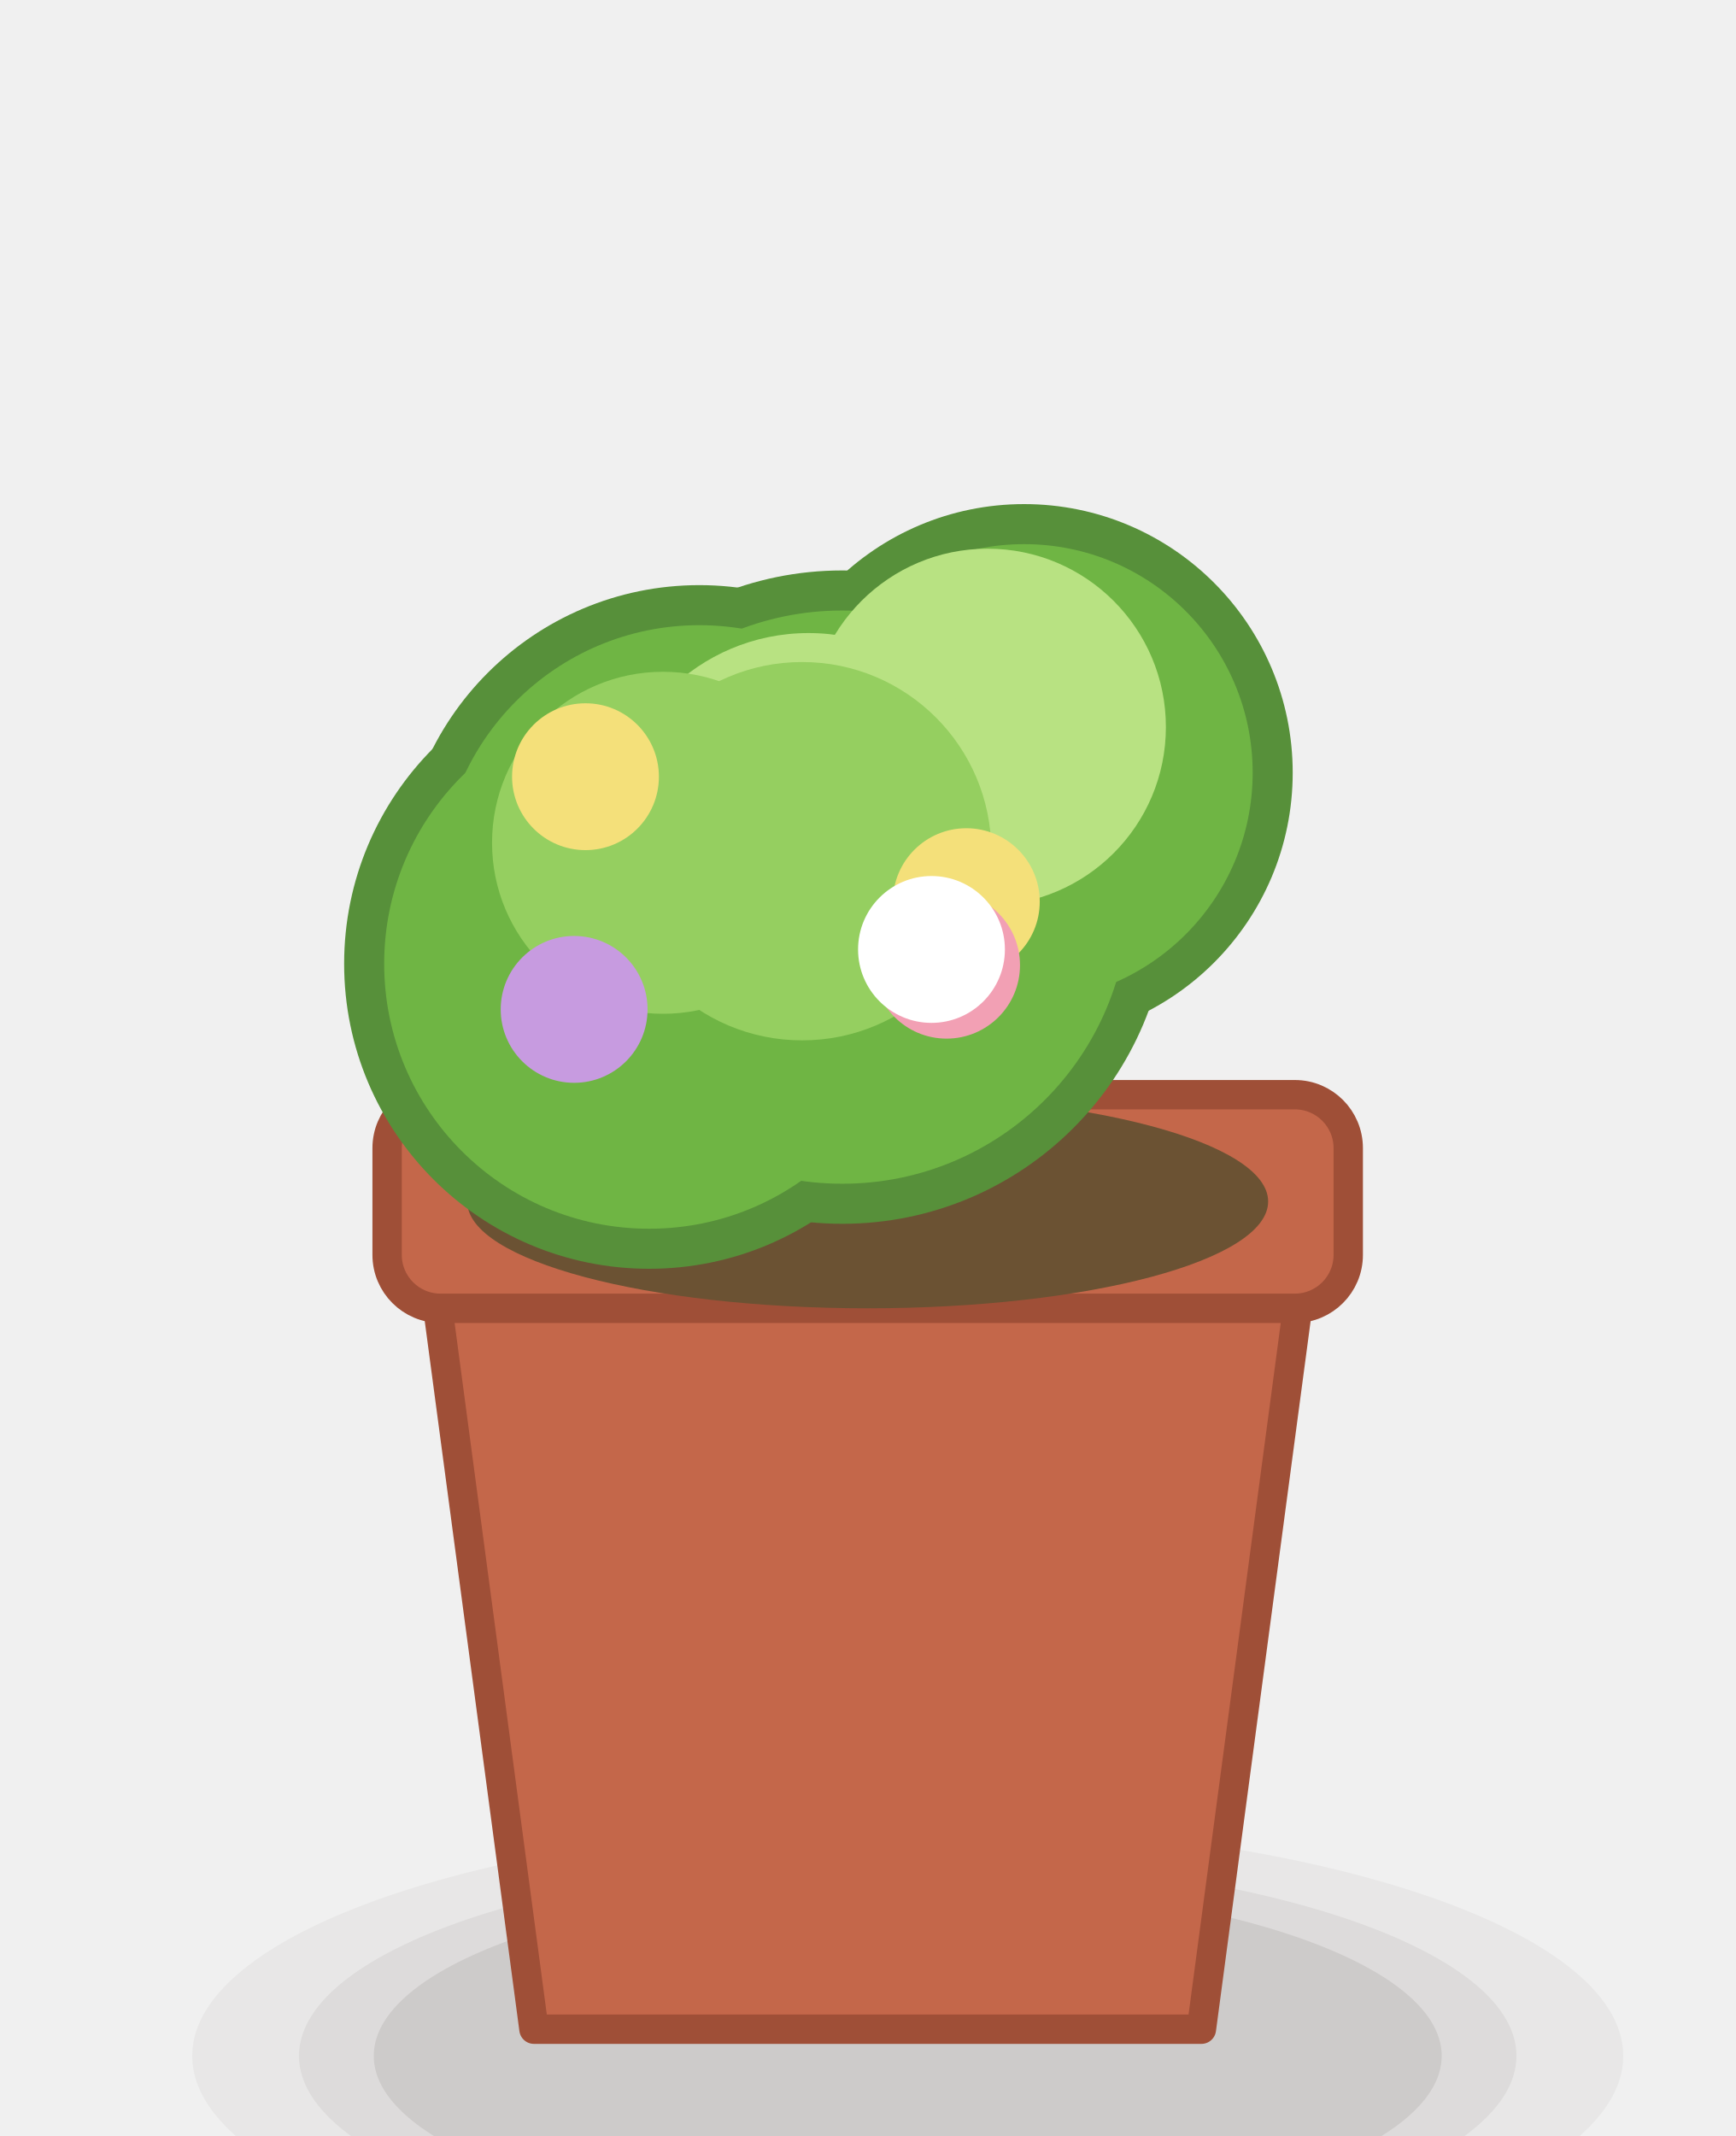
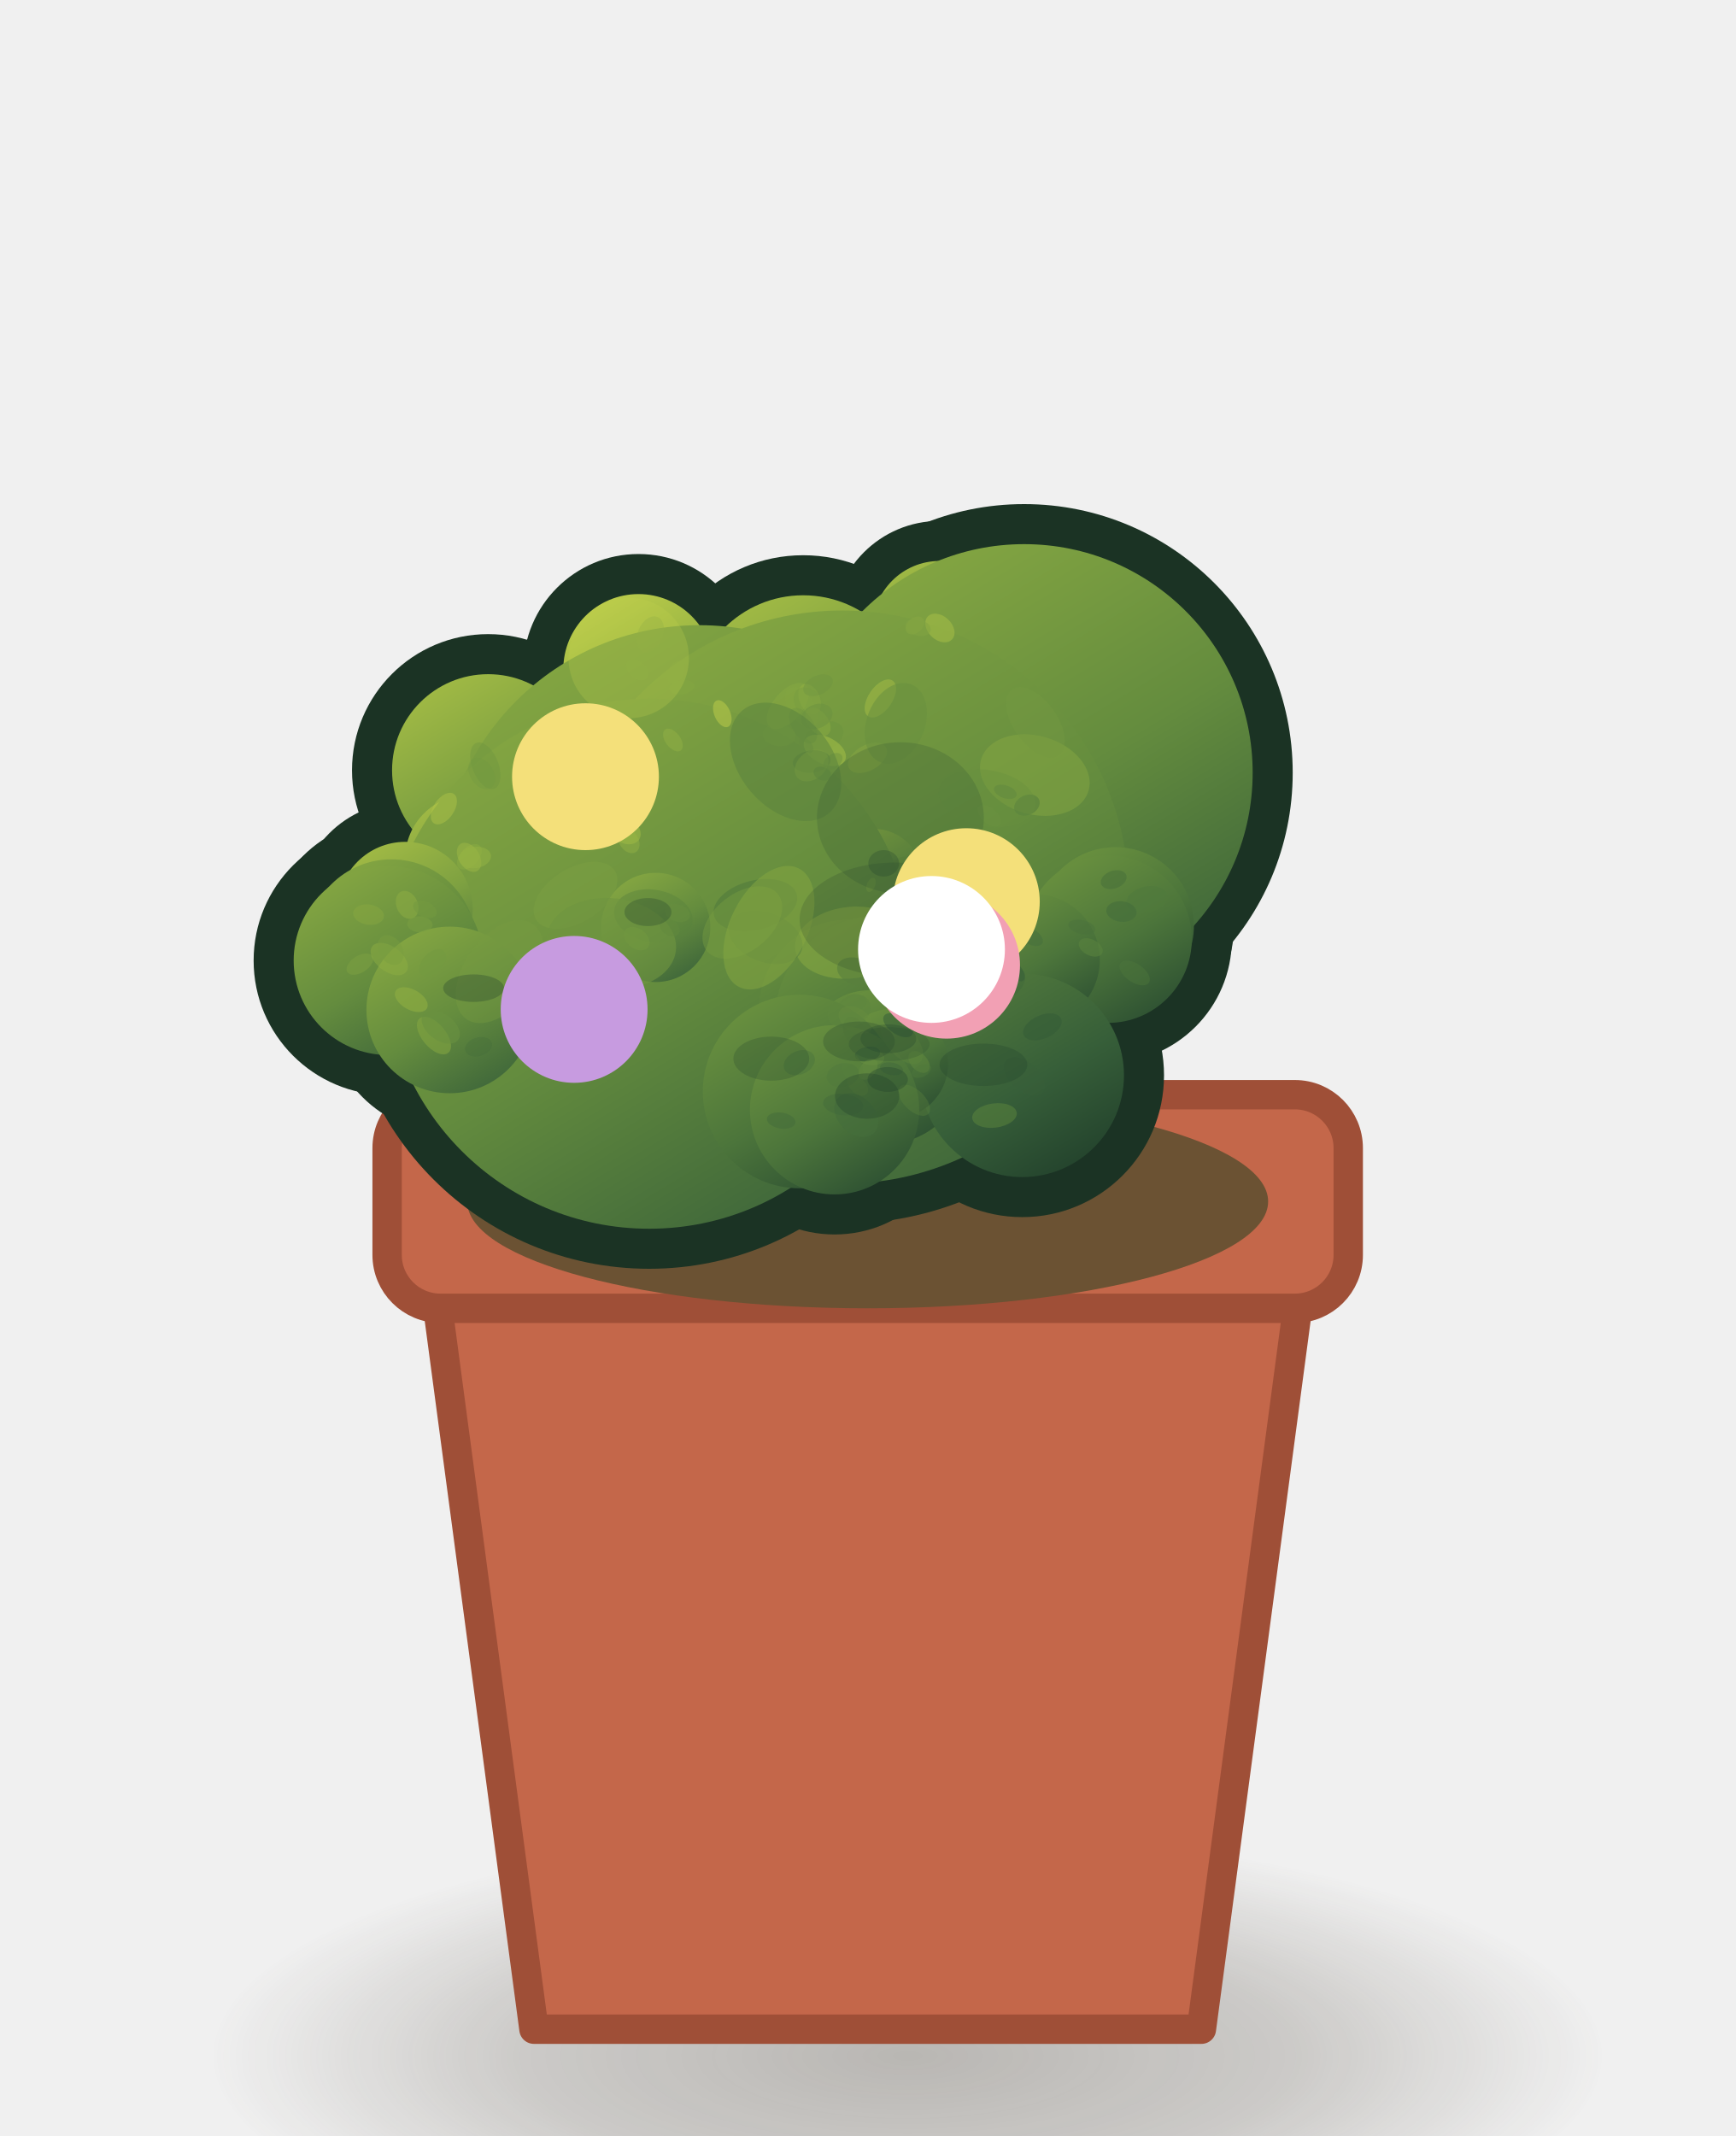
<svg xmlns="http://www.w3.org/2000/svg" width="130" height="160" viewBox="0 0 130 160">
-   <ellipse cx="68" cy="154" rx="53.6" ry="17.42" fill="#3A3226" opacity="0.05" />
-   <ellipse cx="68" cy="154" rx="45.6" ry="14.82" fill="#3A3226" opacity="0.07" />
-   <ellipse cx="68" cy="154" rx="40" ry="13" fill="#3A3226" opacity="0.1" />
+   <defs>
+     <radialGradient id="r141" cx="0.5" cy="0.5" r="0.5">
+       <stop offset="0" stop-color="#3A3226" stop-opacity="0.3" />
+       <stop offset="0.55" stop-color="#3A3226" stop-opacity="0.2" />
+       <stop offset="1" stop-color="#3A3226" stop-opacity="0" />
+     </radialGradient>
+     <linearGradient id="l142" x1="0.18" y1="0" x2="0.78" y2="1">
+       <stop offset="0" stop-color="#3E673A" />
+       <stop offset="0.55" stop-color="#284A30" />
+       <stop offset="1" stop-color="#22412C" />
+     </linearGradient>
+     <linearGradient id="l143" x1="0.18" y1="0" x2="0.78" y2="1">
+       <stop offset="0" stop-color="#547C3C" />
+       <stop offset="0.55" stop-color="#375F39" />
+       <stop offset="1" stop-color="#22412C" />
+     </linearGradient>
+     <linearGradient id="l144" x1="0.18" y1="0" x2="0.78" y2="1">
+       <stop offset="0" stop-color="#6C933F" />
+       <stop offset="0.55" stop-color="#4C753B" />
+       <stop offset="1" stop-color="#2C4F32" />
+     </linearGradient>
+     <linearGradient id="l145" x1="0.18" y1="0" x2="0.78" y2="1">
+       <stop offset="0" stop-color="#87A842" />
+       <stop offset="0.55" stop-color="#648C3E" />
+       <stop offset="1" stop-color="#3D653A" />
+     </linearGradient>
+     <linearGradient id="l146" x1="0.18" y1="0" x2="0.78" y2="1">
+       <stop offset="0" stop-color="#A4BC45" />
+       <stop offset="0.55" stop-color="#7EA141" />
+       <stop offset="1" stop-color="#527B3C" />
+     </linearGradient>
+     <linearGradient id="l147" x1="0.18" y1="0" x2="0.78" y2="1">
+       <stop offset="0" stop-color="#BFCE4B" />
+       <stop offset="0.55" stop-color="#9AB643" />
+       <stop offset="1" stop-color="#6B923F" />
+     </linearGradient>
+     <linearGradient id="l148" x1="0.18" y1="0" x2="0.78" y2="1">
+       <stop offset="0" stop-color="#BFCE4B" />
+       <stop offset="0.55" stop-color="#B7C949" />
+       <stop offset="1" stop-color="#86A742" />
+     </linearGradient>
+   </defs>
+   <ellipse cx="68" cy="154" rx="52" ry="16.9" fill="url(#r141)" />
  <path d="M 32 92 L 98 92 L 90 152 L 40 152 Z" fill="#C4674A" stroke="#9F4F37" stroke-width="2.2" stroke-linecap="round" stroke-linejoin="round" />
  <rect x="29" y="82" width="72" height="16" rx="4" fill="#C4674A" stroke="#9F4F37" stroke-width="2.2" />
  <ellipse cx="65" cy="90" rx="30" ry="8" fill="#6B5233" />
-   <circle cx="63.1" cy="67.2" r="21.47" fill="#57903A" stroke="#57903A" stroke-width="6" />
-   <circle cx="63.63" cy="66.16" r="19.11" fill="#57903A" stroke="#57903A" stroke-width="6" />
-   <circle cx="52.39" cy="66.24" r="19.41" fill="#57903A" stroke="#57903A" stroke-width="6" />
-   <circle cx="76.72" cy="57.88" r="17.12" fill="#57903A" stroke="#57903A" stroke-width="6" />
-   <circle cx="48.63" cy="72.19" r="19.85" fill="#57903A" stroke="#57903A" stroke-width="6" />
-   <circle cx="63.1" cy="67.2" r="21.47" fill="#6FB544" />
-   <circle cx="63.63" cy="66.16" r="19.11" fill="#6FB544" />
-   <circle cx="52.39" cy="66.24" r="19.41" fill="#6FB544" />
-   <circle cx="76.72" cy="57.88" r="17.12" fill="#6FB544" />
-   <circle cx="48.63" cy="72.19" r="19.85" fill="#6FB544" />
-   <circle cx="73.98" cy="54.46" r="13.36" fill="#B8E282" />
-   <circle cx="72.61" cy="52.75" r="7.88" fill="#B8E282" />
-   <circle cx="60.57" cy="62.33" r="14.91" fill="#B8E282" />
-   <circle cx="59.04" cy="60.42" r="8.79" fill="#B8E282" />
-   <circle cx="60.09" cy="63.76" r="14.17" fill="#95CF60" />
-   <circle cx="49.67" cy="63.13" r="12.81" fill="#95CF60" />
+   <circle cx="63.1" cy="67.2" r="24.47" fill="#1B3324" />
+   <circle cx="63.63" cy="66.16" r="22.11" fill="#1B3324" />
+   <circle cx="52.39" cy="66.24" r="22.41" fill="#1B3324" />
+   <circle cx="76.72" cy="57.88" r="20.12" fill="#1B3324" />
+   <circle cx="48.63" cy="72.19" r="22.85" fill="#1B3324" />
+   <circle cx="76.58" cy="80.55" r="10.62" fill="#1B3324" />
+   <circle cx="62.52" cy="83.13" r="9.34" fill="#1B3324" />
+   <circle cx="51.54" cy="52.9" r="7.89" fill="#1B3324" />
+   <circle cx="83.01" cy="70.35" r="9.27" fill="#1B3324" />
+   <circle cx="64.25" cy="54" r="9.33" fill="#1B3324" />
+   <circle cx="60.17" cy="52.95" r="11.36" fill="#1B3324" />
+   <circle cx="74.66" cy="59.24" r="7.11" fill="#1B3324" />
+   <circle cx="45.67" cy="61.95" r="8.4" fill="#1B3324" />
+   <circle cx="66.9" cy="79.68" r="7.12" fill="#1B3324" />
+   <circle cx="66.42" cy="79.85" r="8.81" fill="#1B3324" />
+   <circle cx="65.18" cy="78.98" r="7.81" fill="#1B3324" />
+   <circle cx="49.12" cy="69.47" r="7.09" fill="#1B3324" />
+   <circle cx="61.13" cy="53.7" r="9.44" fill="#1B3324" />
+   <circle cx="59.9" cy="81.76" r="10.25" fill="#1B3324" />
+   <circle cx="63.6" cy="75.61" r="9.74" fill="#1B3324" />
+   <circle cx="47.83" cy="50.13" r="8.63" fill="#1B3324" />
+   <circle cx="60.75" cy="52.85" r="8.19" fill="#1B3324" />
+   <circle cx="36.57" cy="57.7" r="10.2" fill="#1B3324" />
+   <circle cx="61.82" cy="57.45" r="6.71" fill="#1B3324" />
+   <circle cx="77.45" cy="71.9" r="7.94" fill="#1B3324" />
+   <circle cx="83.56" cy="69.34" r="8.88" fill="#1B3324" />
+   <circle cx="70.39" cy="47.04" r="8.02" fill="#1B3324" />
+   <circle cx="60.89" cy="57.14" r="8.29" fill="#1B3324" />
+   <circle cx="65.42" cy="65.77" r="6.69" fill="#1B3324" />
+   <circle cx="65.91" cy="76.45" r="10.88" fill="#1B3324" />
+   <circle cx="35.16" cy="64.33" r="7.81" fill="#1B3324" />
+   <circle cx="29.08" cy="71.95" r="10.08" fill="#1B3324" />
+   <circle cx="30.36" cy="68.11" r="8.05" fill="#1B3324" />
+   <circle cx="29.32" cy="70.72" r="9.35" fill="#1B3324" />
+   <circle cx="33.69" cy="75.65" r="9.24" fill="#1B3324" />
+   <circle cx="70.39" cy="47.04" r="5.02" fill="url(#l146)" />
+   <circle cx="47.83" cy="50.13" r="5.63" fill="url(#l147)" />
+   <circle cx="60.17" cy="52.95" r="8.36" fill="url(#l146)" />
+   <circle cx="60.75" cy="52.85" r="5.19" fill="url(#l146)" />
+   <circle cx="51.54" cy="52.9" r="4.89" fill="url(#l146)" />
+   <circle cx="61.13" cy="53.7" r="6.44" fill="url(#l146)" />
+   <circle cx="64.25" cy="54" r="6.33" fill="url(#l146)" />
+   <circle cx="76.72" cy="57.88" r="17.12" fill="url(#l145)" />
+   <circle cx="36.57" cy="57.7" r="7.2" fill="url(#l146)" />
+   <circle cx="60.89" cy="57.14" r="5.29" fill="url(#l146)" />
+   <circle cx="61.82" cy="57.45" r="3.71" fill="url(#l146)" />
+   <circle cx="74.66" cy="59.24" r="4.11" fill="url(#l145)" />
+   <circle cx="45.67" cy="61.95" r="5.4" fill="url(#l146)" />
+   <circle cx="52.39" cy="66.24" r="19.41" fill="url(#l145)" />
+   <circle cx="63.63" cy="66.16" r="19.11" fill="url(#l145)" />
+   <circle cx="63.1" cy="67.2" r="21.47" fill="url(#l145)" />
+   <circle cx="35.16" cy="64.33" r="4.81" fill="url(#l146)" />
+   <circle cx="65.42" cy="65.77" r="3.69" fill="url(#l145)" />
+   <circle cx="48.63" cy="72.19" r="19.85" fill="url(#l145)" />
+   <circle cx="30.36" cy="68.11" r="5.05" fill="url(#l146)" />
+   <circle cx="83.56" cy="69.34" r="5.88" fill="url(#l144)" />
+   <circle cx="49.12" cy="69.47" r="4.09" fill="url(#l145)" />
+   <circle cx="83.01" cy="70.35" r="6.27" fill="url(#l144)" />
+   <circle cx="29.32" cy="70.72" r="6.35" fill="url(#l145)" />
+   <circle cx="29.08" cy="71.95" r="7.08" fill="url(#l145)" />
+   <circle cx="77.45" cy="71.9" r="4.94" fill="url(#l144)" />
+   <circle cx="63.6" cy="75.61" r="6.74" fill="url(#l144)" />
+   <circle cx="33.69" cy="75.65" r="6.24" fill="url(#l145)" />
+   <circle cx="65.91" cy="76.45" r="7.88" fill="url(#l144)" />
+   <circle cx="65.18" cy="78.98" r="4.81" fill="url(#l144)" />
+   <circle cx="66.42" cy="79.85" r="5.81" fill="url(#l144)" />
+   <circle cx="76.58" cy="80.55" r="7.62" fill="url(#l143)" />
+   <circle cx="66.9" cy="79.68" r="4.12" fill="url(#l144)" />
+   <circle cx="59.9" cy="81.76" r="7.25" fill="url(#l144)" />
+   <circle cx="62.52" cy="83.13" r="6.34" fill="url(#l144)" />
+   <ellipse cx="70.41" cy="47.04" rx="1.25" ry="0.89" fill="#A6BE46" opacity="0.54" transform="rotate(43.28 70.41 47.04)" />
+   <ellipse cx="68.54" cy="46.85" rx="0.79" ry="0.56" fill="#87A842" opacity="0.48" transform="rotate(-42.02 68.54 46.85)" />
+   <ellipse cx="68.79" cy="47" rx="0.96" ry="0.61" fill="#81A441" opacity="0.5" transform="rotate(15.74 68.79 47)" />
+   <ellipse cx="47.73" cy="50.16" rx="0.96" ry="0.63" fill="#80A341" opacity="0.58" transform="rotate(41.78 47.73 50.16)" />
+   <ellipse cx="48.72" cy="47.52" rx="1.41" ry="0.94" fill="#82A441" opacity="0.33" transform="rotate(-67.66 48.72 47.52)" />
+   <ellipse cx="50.63" cy="50.37" rx="0.92" ry="0.6" fill="#82A441" opacity="0.41" transform="rotate(-60.27 50.63 50.37)" />
+   <ellipse cx="61.73" cy="55.16" rx="1.53" ry="1.03" fill="#6B923F" opacity="0.45" transform="rotate(-24.92 61.73 55.16)" />
+   <ellipse cx="60.04" cy="52.97" rx="1.68" ry="0.94" fill="#7DA041" opacity="0.33" transform="rotate(55.97 60.04 52.97)" />
+   <ellipse cx="59.02" cy="52.88" rx="2.07" ry="1.09" fill="#8FAE42" opacity="0.31" transform="rotate(-49.5 59.02 52.88)" />
+   <ellipse cx="60.65" cy="52.37" rx="1.2" ry="0.77" fill="#97B543" opacity="0.37" transform="rotate(66.58 60.65 52.37)" />
+   <ellipse cx="61.28" cy="51.33" rx="1.18" ry="0.72" fill="#6F9540" opacity="0.48" transform="rotate(-25.03 61.28 51.33)" />
+   <ellipse cx="60.62" cy="52.72" rx="1.38" ry="0.99" fill="#759A40" opacity="0.4" transform="rotate(50.19 60.62 52.72)" />
+   <ellipse cx="50.41" cy="55.43" rx="0.98" ry="0.56" fill="#A2BC45" opacity="0.3" transform="rotate(53.02 50.41 55.43)" />
+   <ellipse cx="54.11" cy="53.46" rx="1.07" ry="0.6" fill="#B6C849" opacity="0.58" transform="rotate(66.33 54.11 53.46)" />
+   <ellipse cx="51.07" cy="51.48" rx="0.94" ry="0.53" fill="#83A541" opacity="0.52" transform="rotate(-9.39 51.07 51.48)" />
+   <ellipse cx="61.28" cy="54.07" rx="1.2" ry="0.75" fill="#92B042" opacity="0.4" transform="rotate(52.03 61.28 54.07)" />
+   <ellipse cx="61.19" cy="53.66" rx="1.22" ry="0.9" fill="#6B923F" opacity="0.55" transform="rotate(-22.53 61.19 53.66)" />
+   <ellipse cx="61.79" cy="56.21" rx="1.69" ry="1.01" fill="#A1BB45" opacity="0.58" transform="rotate(26.2 61.79 56.21)" />
+   <ellipse cx="60.16" cy="54.36" rx="1.5" ry="0.81" fill="#6B923F" opacity="0.35" transform="rotate(57.54 60.16 54.36)" />
+   <ellipse cx="64.99" cy="56.77" rx="1.59" ry="0.95" fill="#89AA42" opacity="0.41" transform="rotate(-29.23 64.99 56.77)" />
+   <ellipse cx="65.95" cy="52.32" rx="1.62" ry="0.89" fill="#A8BF46" opacity="0.48" transform="rotate(-55.4 65.95 52.32)" />
+   <ellipse cx="77.52" cy="58.06" rx="4.19" ry="2.94" fill="#8CAC42" opacity="0.41" transform="rotate(16.13 77.52 58.06)" />
+   <ellipse cx="77.57" cy="54.11" rx="3.03" ry="1.63" fill="#739940" opacity="0.39" transform="rotate(54.71 77.57 54.11)" />
+   <ellipse cx="67.11" cy="54.18" rx="3.14" ry="2.18" fill="#6A913F" opacity="0.56" transform="rotate(-68.27 67.11 54.18)" />
+   <ellipse cx="36.36" cy="57.36" rx="1.84" ry="0.98" fill="#6D933F" opacity="0.38" transform="rotate(68.34 36.36 57.36)" />
+   <ellipse cx="36.09" cy="57.94" rx="1.29" ry="0.88" fill="#719740" opacity="0.33" transform="rotate(57.51 36.09 57.94)" />
+   <ellipse cx="33.25" cy="60.57" rx="1.33" ry="0.77" fill="#B1C548" opacity="0.45" transform="rotate(-55.98 33.25 60.57)" />
+   <ellipse cx="60.81" cy="57.04" rx="1.42" ry="0.83" fill="#557E3C" opacity="0.49" transform="rotate(-7.02 60.81 57.04)" />
+   <ellipse cx="60.8" cy="57.33" rx="1.41" ry="1.03" fill="#9FB944" opacity="0.34" transform="rotate(-39.87 60.8 57.33)" />
+   <ellipse cx="58.36" cy="55.07" rx="1.23" ry="0.82" fill="#7FA241" opacity="0.38" transform="rotate(5.82 58.36 55.07)" />
+   <ellipse cx="61.6" cy="57.95" rx="0.68" ry="0.5" fill="#59823D" opacity="0.44" transform="rotate(21.28 61.6 57.95)" />
+   <ellipse cx="60.39" cy="55.82" rx="0.69" ry="0.41" fill="#719740" opacity="0.4" transform="rotate(48.6 60.39 55.82)" />
+   <ellipse cx="62.4" cy="57.03" rx="0.8" ry="0.52" fill="#6C933F" opacity="0.49" transform="rotate(-35.69 62.4 57.03)" />
+   <ellipse cx="75.31" cy="59.31" rx="0.89" ry="0.48" fill="#4D753B" opacity="0.32" transform="rotate(18.95 75.31 59.31)" />
+   <ellipse cx="74.11" cy="61.1" rx="1.04" ry="0.58" fill="#6C923F" opacity="0.46" transform="rotate(41.3 74.11 61.1)" />
+   <ellipse cx="76.93" cy="60.31" rx="1" ry="0.74" fill="#537C3C" opacity="0.56" transform="rotate(-25.23 76.93 60.31)" />
+   <ellipse cx="47.1" cy="62.98" rx="1" ry="0.72" fill="#9FB944" opacity="0.35" transform="rotate(57.47 47.1 62.98)" />
+   <ellipse cx="46.77" cy="62.15" rx="1.33" ry="0.96" fill="#9DB844" opacity="0.57" transform="rotate(34.47 46.77 62.15)" />
+   <ellipse cx="45.43" cy="61.42" rx="0.91" ry="0.62" fill="#759B40" opacity="0.51" transform="rotate(-34.64 45.43 61.42)" />
+   <ellipse cx="63.73" cy="70.61" rx="4.19" ry="2.68" fill="#85A741" opacity="0.57" transform="rotate(-6.54 63.73 70.61)" />
+   <ellipse cx="48.95" cy="68.62" rx="2.97" ry="1.97" fill="#59823D" opacity="0.43" transform="rotate(9.88 48.95 68.62)" />
+   <ellipse cx="56.59" cy="67.8" rx="3.2" ry="1.85" fill="#50793C" opacity="0.57" transform="rotate(-14.31 56.59 67.8)" />
+   <ellipse cx="57.35" cy="70.21" rx="2.88" ry="1.84" fill="#50793C" opacity="0.46" transform="rotate(20.84 57.35 70.21)" />
+   <ellipse cx="55.61" cy="69.1" rx="3.41" ry="2.15" fill="#769B40" opacity="0.45" transform="rotate(-38.49 55.61 69.1)" />
+   <ellipse cx="57.6" cy="69.49" rx="4.97" ry="2.89" fill="#85A741" opacity="0.51" transform="rotate(-63.25 57.6 69.49)" />
+   <ellipse cx="69.63" cy="70.03" rx="3.63" ry="2.5" fill="#80A341" opacity="0.58" transform="rotate(-26.35 69.63 70.03)" />
+   <ellipse cx="58.85" cy="57.07" rx="5.03" ry="3.43" fill="#58813D" opacity="0.49" transform="rotate(49.88 58.85 57.07)" />
+   <ellipse cx="73.93" cy="59.79" rx="3.67" ry="2.11" fill="#688F3F" opacity="0.37" transform="rotate(9.73 73.93 59.79)" />
+   <ellipse cx="35.16" cy="64.18" rx="1.14" ry="0.68" fill="#8CAC42" opacity="0.46" transform="rotate(-46.93 35.16 64.18)" />
+   <ellipse cx="35.14" cy="64.22" rx="1.19" ry="0.78" fill="#A7BE46" opacity="0.39" transform="rotate(57.8 35.14 64.22)" />
+   <ellipse cx="35.58" cy="64.23" rx="1.21" ry="0.8" fill="#94B243" opacity="0.52" transform="rotate(-7.69 35.58 64.23)" />
+   <ellipse cx="67.53" cy="64.79" rx="0.91" ry="0.56" fill="#5B833D" opacity="0.35" transform="rotate(-24.43 67.53 64.79)" />
+   <ellipse cx="66.98" cy="67.19" rx="0.61" ry="0.4" fill="#89AA42" opacity="0.43" transform="rotate(-53.47 66.98 67.19)" />
+   <ellipse cx="65.25" cy="66.29" rx="0.56" ry="0.31" fill="#779C40" opacity="0.44" transform="rotate(-67.06 65.25 66.29)" />
+   <ellipse cx="43.11" cy="67.06" rx="3.47" ry="2.02" fill="#7B9F41" opacity="0.47" transform="rotate(-31.75 43.11 67.06)" />
+   <ellipse cx="45.8" cy="70.67" rx="4.86" ry="3.39" fill="#6F953F" opacity="0.61" transform="rotate(6.35 45.8 70.67)" />
+   <ellipse cx="37.43" cy="72.78" rx="4.34" ry="2.62" fill="#769B40" opacity="0.39" transform="rotate(-54.86 37.43 72.78)" />
+   <ellipse cx="30.5" cy="67.78" rx="1.09" ry="0.8" fill="#8CAC42" opacity="0.54" transform="rotate(66.29 30.5 67.78)" />
+   <ellipse cx="31.45" cy="69.24" rx="0.95" ry="0.6" fill="#7DA141" opacity="0.41" transform="rotate(3.98 31.45 69.24)" />
+   <ellipse cx="31.83" cy="68.11" rx="0.94" ry="0.57" fill="#739940" opacity="0.55" transform="rotate(25.68 31.83 68.11)" />
+   <ellipse cx="81.05" cy="69.45" rx="1.03" ry="0.53" fill="#48703B" opacity="0.39" transform="rotate(13.74 81.05 69.45)" />
+   <ellipse cx="85.93" cy="67.38" rx="1.58" ry="0.98" fill="#50793C" opacity="0.57" transform="rotate(-12.74 85.93 67.38)" />
+   <ellipse cx="83.43" cy="65.89" rx="1" ry="0.66" fill="#436C3A" opacity="0.47" transform="rotate(-19.68 83.43 65.89)" />
+   <ellipse cx="50.17" cy="69.49" rx="0.81" ry="0.58" fill="#61893E" opacity="0.49" transform="rotate(32.74 50.17 69.49)" />
+   <ellipse cx="50.74" cy="68.38" rx="0.98" ry="0.65" fill="#668D3E" opacity="0.51" transform="rotate(18.15 50.74 68.38)" />
+   <ellipse cx="47.7" cy="70.31" rx="1.07" ry="0.74" fill="#719740" opacity="0.57" transform="rotate(37.45 47.7 70.31)" />
+   <ellipse cx="84.01" cy="68.28" rx="1.14" ry="0.77" fill="#446D3B" opacity="0.58" transform="rotate(6.19 84.01 68.28)" />
+   <ellipse cx="85" cy="72.88" rx="1.29" ry="0.69" fill="#4D763B" opacity="0.46" transform="rotate(34.26 85 72.88)" />
+   <ellipse cx="81.71" cy="70.97" rx="0.96" ry="0.6" fill="#59823D" opacity="0.6" transform="rotate(26.66 81.71 70.97)" />
+   <ellipse cx="26.96" cy="72.22" rx="1.11" ry="0.63" fill="#7A9E41" opacity="0.58" transform="rotate(-32.33 26.96 72.22)" />
+   <ellipse cx="32.42" cy="72.14" rx="1.23" ry="0.78" fill="#739940" opacity="0.54" transform="rotate(-46.4 32.42 72.14)" />
+   <ellipse cx="27.61" cy="68.51" rx="1.16" ry="0.76" fill="#8CAC42" opacity="0.37" transform="rotate(8.55 27.61 68.51)" />
+   <ellipse cx="30.81" cy="74.88" rx="1.34" ry="0.76" fill="#8EAD42" opacity="0.61" transform="rotate(28.94 30.81 74.88)" />
+   <ellipse cx="29.16" cy="71.84" rx="1.59" ry="0.94" fill="#90AF42" opacity="0.44" transform="rotate(36.62 29.16 71.84)" />
+   <ellipse cx="29.27" cy="71.17" rx="1.2" ry="0.88" fill="#799E40" opacity="0.44" transform="rotate(57.84 29.27 71.17)" />
+   <ellipse cx="77.18" cy="70.14" rx="1.05" ry="0.58" fill="#3F673A" opacity="0.34" transform="rotate(30.2 77.18 70.14)" />
+   <ellipse cx="75.87" cy="73.59" rx="1.17" ry="0.79" fill="#3E663A" opacity="0.4" transform="rotate(-55.11 75.87 73.59)" />
+   <ellipse cx="76.16" cy="72.77" rx="0.85" ry="0.45" fill="#355C38" opacity="0.49" transform="rotate(54.44 76.16 72.77)" />
+   <ellipse cx="63.63" cy="75.74" rx="1.67" ry="1.22" fill="#5E863D" opacity="0.5" transform="rotate(-22.06 63.63 75.74)" />
+   <ellipse cx="63.87" cy="75.2" rx="1.09" ry="0.66" fill="#5D853D" opacity="0.46" transform="rotate(-17.09 63.87 75.2)" />
+   <ellipse cx="64.1" cy="76.41" rx="1.38" ry="0.9" fill="#678E3F" opacity="0.37" transform="rotate(30.09 64.1 76.41)" />
+   <ellipse cx="32.51" cy="77.57" rx="1.68" ry="0.89" fill="#84A641" opacity="0.56" transform="rotate(50.06 32.51 77.57)" />
+   <ellipse cx="33.02" cy="76.93" rx="1.62" ry="0.99" fill="#69903F" opacity="0.58" transform="rotate(36.2 33.02 76.93)" />
+   <ellipse cx="35.85" cy="78.41" rx="1.04" ry="0.7" fill="#416A3A" opacity="0.32" transform="rotate(-16.87 35.85 78.41)" />
+   <ellipse cx="67.56" cy="78.03" rx="2.04" ry="1.08" fill="#658C3E" opacity="0.32" transform="rotate(47.69 67.56 78.03)" />
+   <ellipse cx="67.28" cy="76.8" rx="1.27" ry="0.67" fill="#345C38" opacity="0.5" transform="rotate(34.25 67.28 76.8)" />
+   <ellipse cx="64.21" cy="72.81" rx="1.55" ry="1.02" fill="#58803D" opacity="0.61" transform="rotate(19.82 64.21 72.81)" />
+   <ellipse cx="65.19" cy="79.15" rx="1.06" ry="0.63" fill="#678E3F" opacity="0.49" transform="rotate(8.44 65.19 79.15)" />
+   <ellipse cx="64.99" cy="78.96" rx="0.96" ry="0.54" fill="#3E673A" opacity="0.58" transform="rotate(-10.62 64.99 78.96)" />
+   <ellipse cx="64" cy="77.25" rx="1.14" ry="0.78" fill="#59813D" opacity="0.38" transform="rotate(66.7 64 77.25)" />
+   <ellipse cx="68.48" cy="82.42" rx="1.47" ry="0.78" fill="#5E863D" opacity="0.33" transform="rotate(43.83 68.48 82.42)" />
+   <ellipse cx="65.03" cy="80.09" rx="0.9" ry="0.57" fill="#688F3F" opacity="0.44" transform="rotate(-52.05 65.03 80.09)" />
+   <ellipse cx="64.27" cy="81.34" rx="0.89" ry="0.57" fill="#60883E" opacity="0.33" transform="rotate(42.06 64.27 81.34)" />
+   <ellipse cx="76.73" cy="80.63" rx="1.81" ry="1.07" fill="#375F39" opacity="0.34" transform="rotate(41.24 76.73 80.63)" />
+   <ellipse cx="78.09" cy="76.92" rx="1.53" ry="0.88" fill="#335937" opacity="0.48" transform="rotate(-23.78 78.09 76.92)" />
+   <ellipse cx="74.5" cy="83.56" rx="1.68" ry="0.91" fill="#5D853D" opacity="0.51" transform="rotate(-7.19 74.5 83.56)" />
+   <ellipse cx="68.85" cy="79.55" rx="0.96" ry="0.62" fill="#5D853D" opacity="0.59" transform="rotate(46.43 68.85 79.55)" />
+   <ellipse cx="66.79" cy="80.06" rx="0.88" ry="0.47" fill="#3D653A" opacity="0.41" transform="rotate(10.49 66.79 80.06)" />
+   <ellipse cx="69.03" cy="80.22" rx="0.77" ry="0.45" fill="#4F783C" opacity="0.41" transform="rotate(-24.46 69.03 80.22)" />
+   <ellipse cx="59.88" cy="79.6" rx="1.22" ry="0.88" fill="#47703B" opacity="0.4" transform="rotate(-24.14 59.88 79.6)" />
+   <ellipse cx="64.15" cy="83.53" rx="1.88" ry="1.36" fill="#446D3B" opacity="0.61" transform="rotate(44.19 64.15 83.53)" />
+   <ellipse cx="63.84" cy="79.97" rx="1.2" ry="0.76" fill="#5A833D" opacity="0.48" transform="rotate(68.95 63.84 79.97)" />
+   <ellipse cx="63.14" cy="80.54" rx="1.23" ry="0.89" fill="#517A3C" opacity="0.51" transform="rotate(-13.64 63.14 80.54)" />
+   <ellipse cx="58.52" cy="83.94" rx="1.08" ry="0.6" fill="#446C3A" opacity="0.52" transform="rotate(8.79 58.52 83.94)" />
+   <ellipse cx="63.16" cy="82.74" rx="1.51" ry="0.8" fill="#3C643A" opacity="0.33" transform="rotate(6.4 63.16 82.74)" />
+   <ellipse cx="67.04" cy="68.88" rx="7.14" ry="4.27" fill="#22412C" opacity="0.193" />
+   <ellipse cx="67.45" cy="61.26" rx="6.25" ry="5.66" fill="#22412C" opacity="0.183" />
+   <ellipse cx="66.2" cy="64.67" rx="1.15" ry="0.99" fill="#22412C" opacity="0.276" />
+   <ellipse cx="48.54" cy="68.32" rx="1.76" ry="1.05" fill="#22412C" opacity="0.296" />
+   <ellipse cx="64.35" cy="78.01" rx="2.69" ry="1.49" fill="#22412C" opacity="0.258" />
+   <ellipse cx="35.48" cy="74.02" rx="2.28" ry="1.03" fill="#22412C" opacity="0.316" />
+   <ellipse cx="66.61" cy="78.21" rx="3.03" ry="1.27" fill="#22412C" opacity="0.199" />
+   <ellipse cx="66.55" cy="77.81" rx="2.09" ry="1.08" fill="#22412C" opacity="0.272" />
+   <ellipse cx="73.67" cy="79.76" rx="3.29" ry="1.59" fill="#22412C" opacity="0.281" />
+   <ellipse cx="66.5" cy="80.86" rx="1.51" ry="0.93" fill="#22412C" opacity="0.336" />
+   <ellipse cx="57.78" cy="79.3" rx="2.84" ry="1.65" fill="#22412C" opacity="0.239" />
+   <ellipse cx="64.96" cy="82.1" rx="2.41" ry="1.7" fill="#22412C" opacity="0.328" />
+   <circle cx="47.1" cy="49.29" r="4.51" fill="#BFCE4B" opacity="0.25" />
  <circle cx="43.01" cy="75.61" r="5.5" fill="#C79BE0" />
  <circle cx="72.39" cy="67.54" r="5.5" fill="#F4E07A" />
  <circle cx="70.91" cy="72.3" r="5.5" fill="#F2A0B4" />
  <circle cx="43.86" cy="58.18" r="5.5" fill="#F4E07A" />
  <circle cx="69.78" cy="71.12" r="5.5" fill="#FFFFFF" />
</svg>
